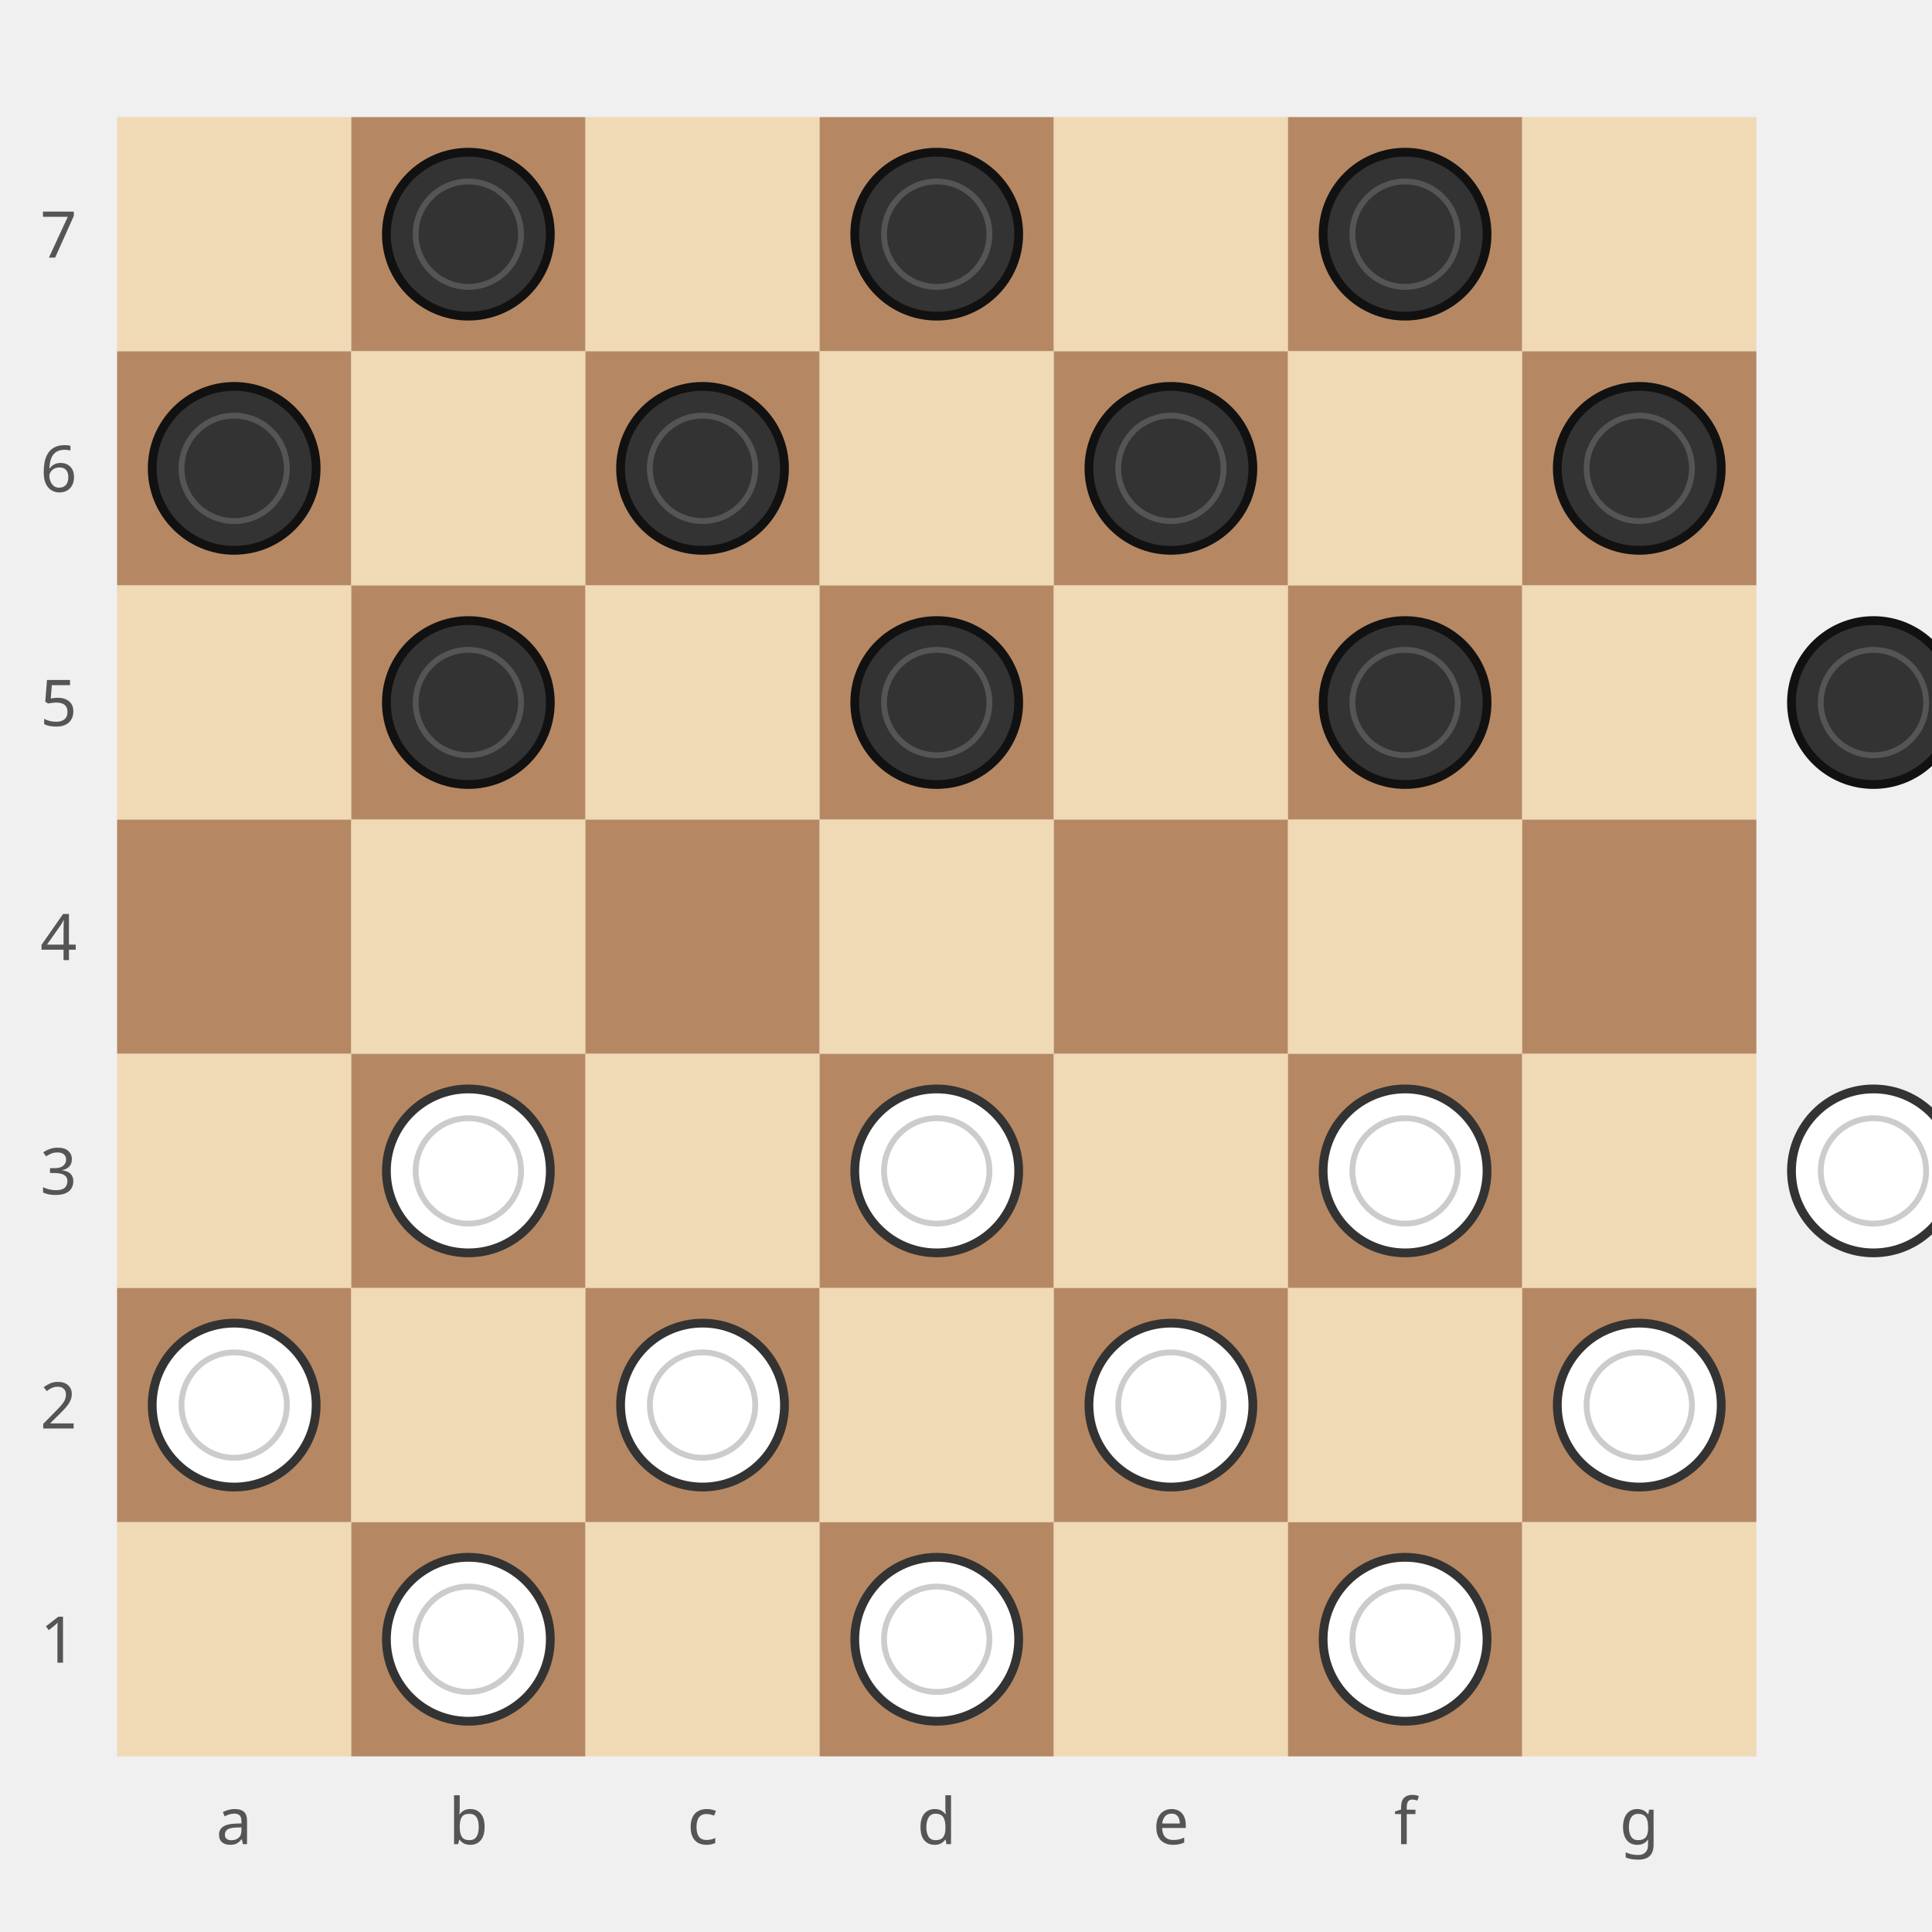
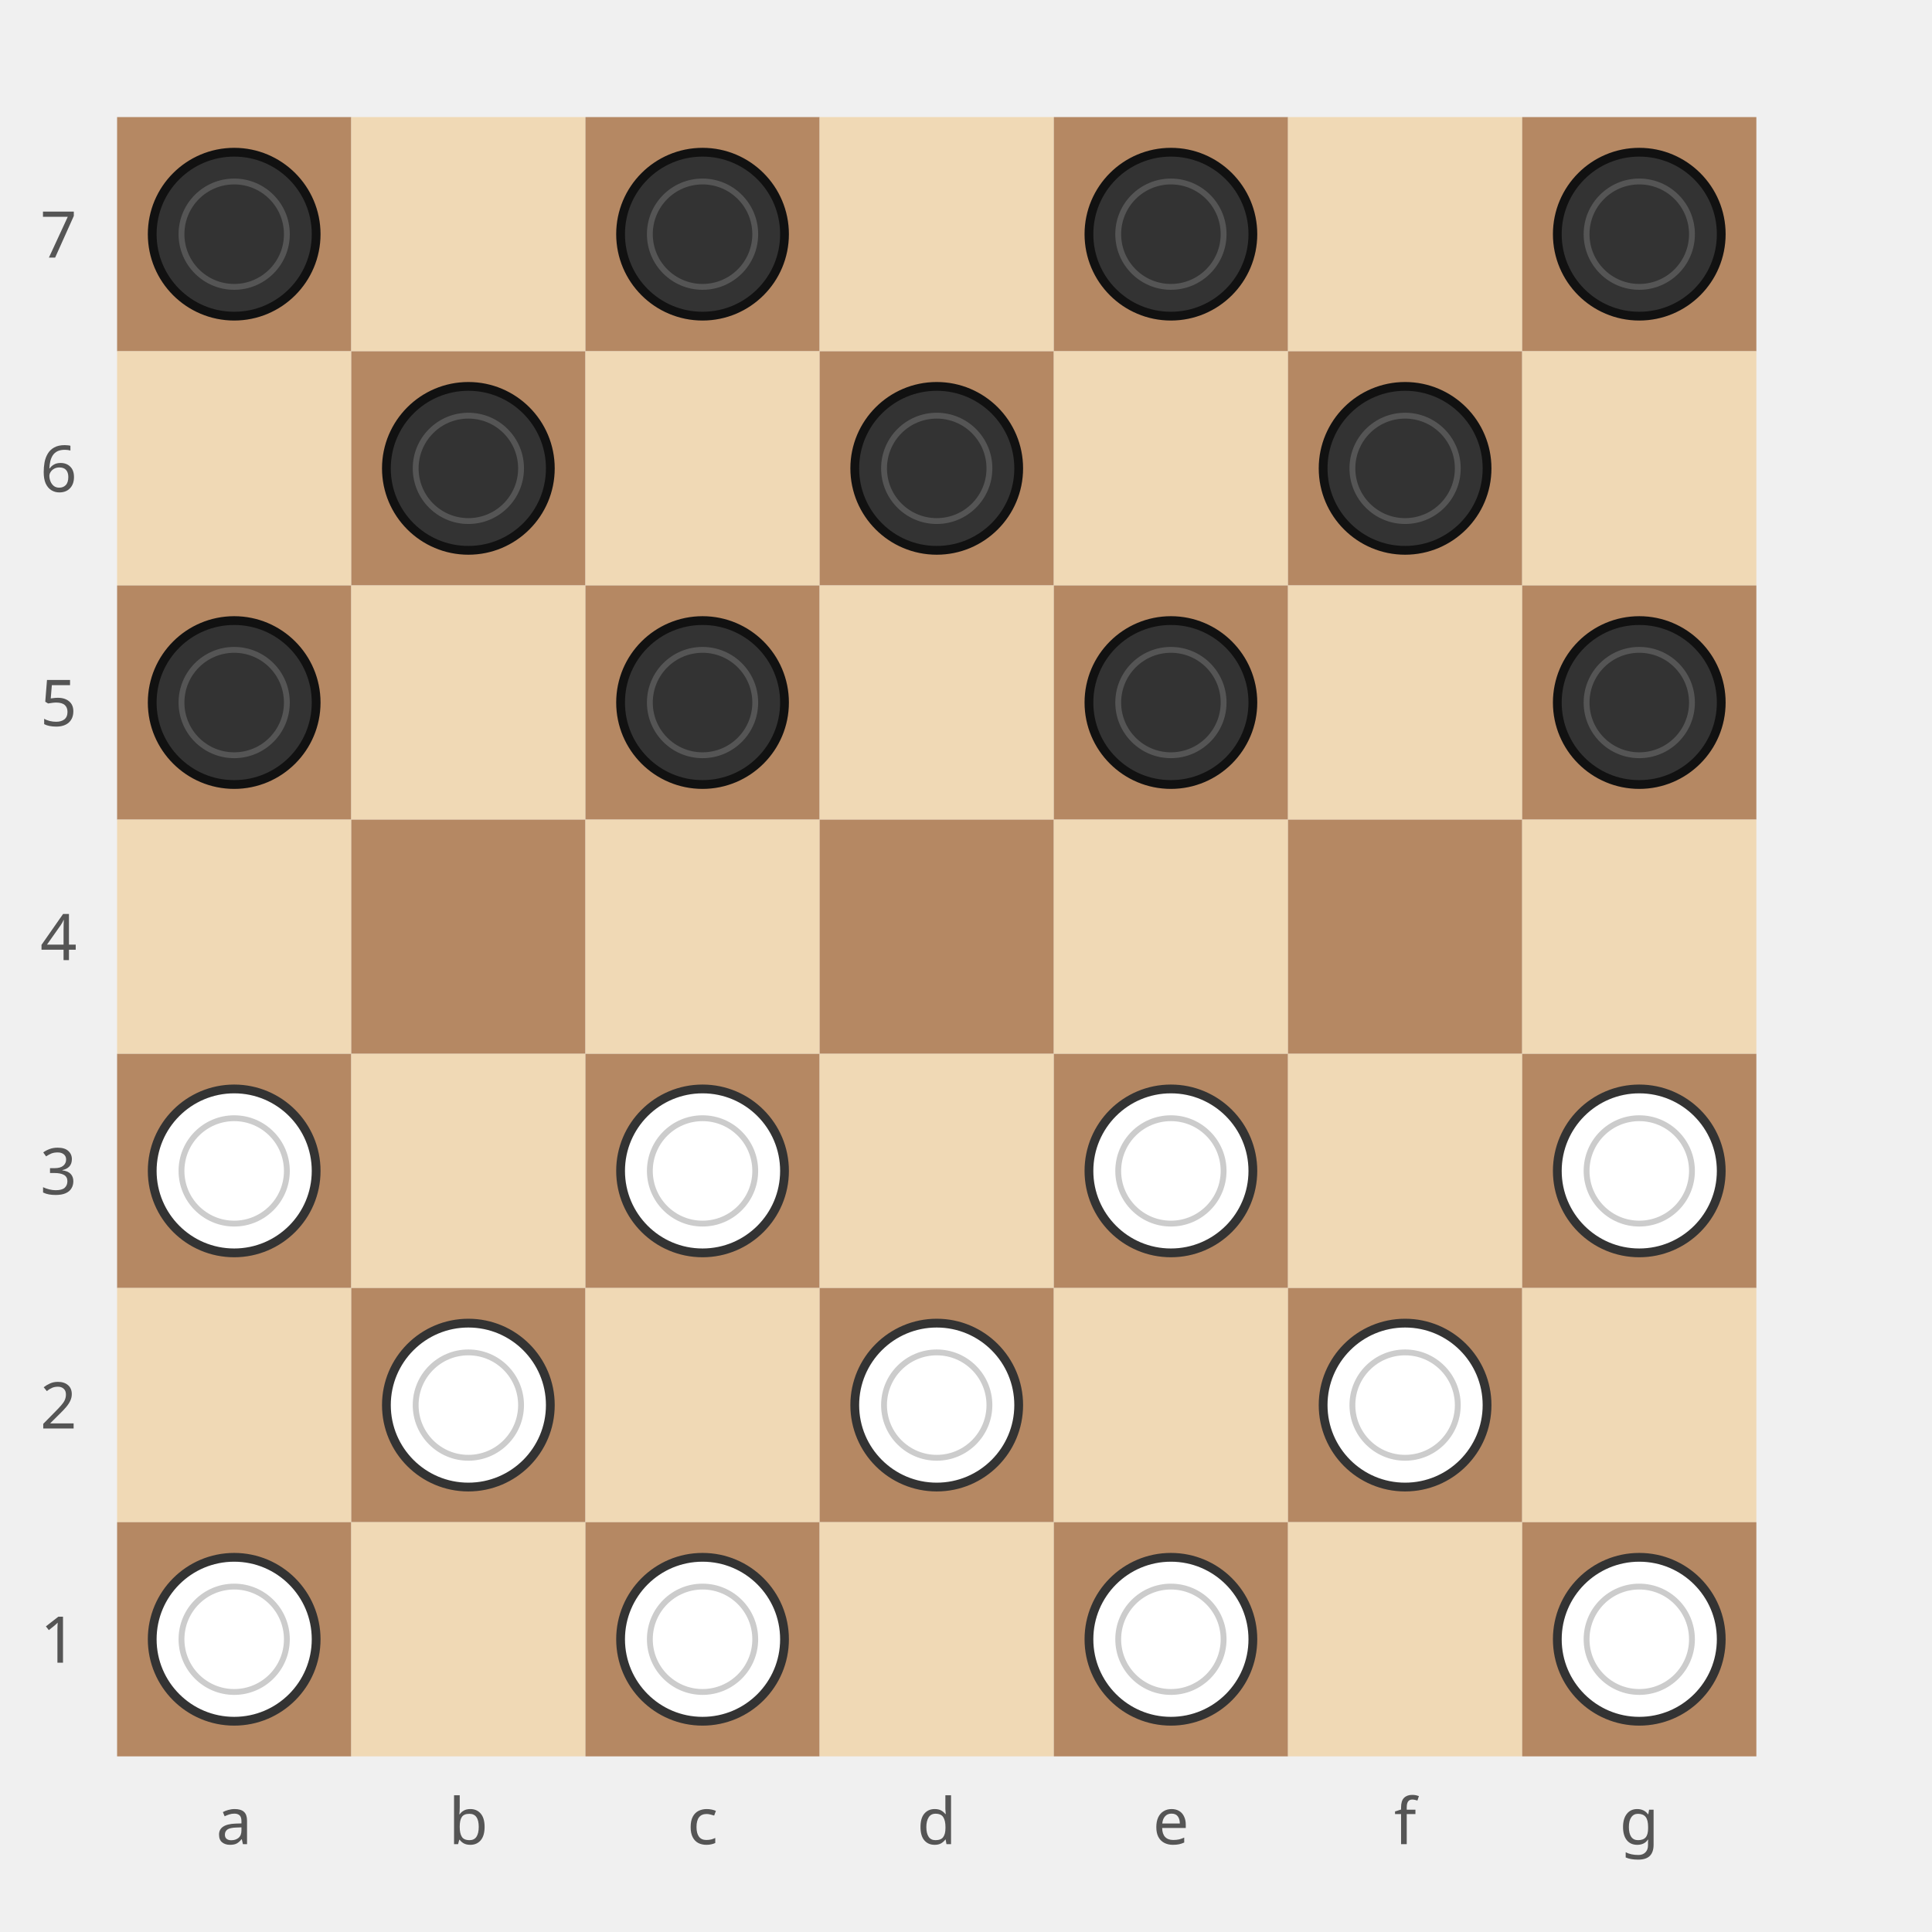
<svg xmlns="http://www.w3.org/2000/svg" viewBox="0 0 330 330" width="330" height="330">
  <defs>
    <symbol id="man-dark" viewBox="0 0 36 36">
      <circle cx="18" cy="18" r="14" fill="#333" stroke="#111" stroke-width="1.5" />
      <circle cx="18" cy="18" r="9" fill="none" stroke="#555" stroke-width="1" />
    </symbol>
    <symbol id="man-light" viewBox="0 0 36 36">
      <circle cx="18" cy="18" r="14" fill="#fff" stroke="#333" stroke-width="1.5" />
      <circle cx="18" cy="18" r="9" fill="none" stroke="#ccc" stroke-width="1" />
    </symbol>
  </defs>
  <g id="board">
-     <rect x="20" y="20" width="40" height="40" fill="#f0d9b5" />
-     <rect x="60" y="20" width="40" height="40" fill="#b58863" />
-     <rect x="100" y="20" width="40" height="40" fill="#f0d9b5" />
-     <rect x="140" y="20" width="40" height="40" fill="#b58863" />
-     <rect x="180" y="20" width="40" height="40" fill="#f0d9b5" />
-     <rect x="220" y="20" width="40" height="40" fill="#b58863" />
-     <rect x="260" y="20" width="40" height="40" fill="#f0d9b5" />
-     <rect x="20" y="60" width="40" height="40" fill="#b58863" />
-     <rect x="60" y="60" width="40" height="40" fill="#f0d9b5" />
-     <rect x="100" y="60" width="40" height="40" fill="#b58863" />
-     <rect x="140" y="60" width="40" height="40" fill="#f0d9b5" />
-     <rect x="180" y="60" width="40" height="40" fill="#b58863" />
-     <rect x="220" y="60" width="40" height="40" fill="#f0d9b5" />
-     <rect x="260" y="60" width="40" height="40" fill="#b58863" />
-     <rect x="20" y="100" width="40" height="40" fill="#f0d9b5" />
-     <rect x="60" y="100" width="40" height="40" fill="#b58863" />
-     <rect x="100" y="100" width="40" height="40" fill="#f0d9b5" />
-     <rect x="140" y="100" width="40" height="40" fill="#b58863" />
-     <rect x="180" y="100" width="40" height="40" fill="#f0d9b5" />
-     <rect x="220" y="100" width="40" height="40" fill="#b58863" />
-     <rect x="260" y="100" width="40" height="40" fill="#f0d9b5" />
-     <rect x="20" y="140" width="40" height="40" fill="#b58863" />
-     <rect x="60" y="140" width="40" height="40" fill="#f0d9b5" />
-     <rect x="100" y="140" width="40" height="40" fill="#b58863" />
-     <rect x="140" y="140" width="40" height="40" fill="#f0d9b5" />
-     <rect x="180" y="140" width="40" height="40" fill="#b58863" />
-     <rect x="220" y="140" width="40" height="40" fill="#f0d9b5" />
-     <rect x="260" y="140" width="40" height="40" fill="#b58863" />
-     <rect x="20" y="180" width="40" height="40" fill="#f0d9b5" />
-     <rect x="60" y="180" width="40" height="40" fill="#b58863" />
-     <rect x="100" y="180" width="40" height="40" fill="#f0d9b5" />
-     <rect x="140" y="180" width="40" height="40" fill="#b58863" />
-     <rect x="180" y="180" width="40" height="40" fill="#f0d9b5" />
-     <rect x="220" y="180" width="40" height="40" fill="#b58863" />
-     <rect x="260" y="180" width="40" height="40" fill="#f0d9b5" />
-     <rect x="20" y="220" width="40" height="40" fill="#b58863" />
-     <rect x="60" y="220" width="40" height="40" fill="#f0d9b5" />
-     <rect x="100" y="220" width="40" height="40" fill="#b58863" />
-     <rect x="140" y="220" width="40" height="40" fill="#f0d9b5" />
-     <rect x="180" y="220" width="40" height="40" fill="#b58863" />
-     <rect x="220" y="220" width="40" height="40" fill="#f0d9b5" />
-     <rect x="260" y="220" width="40" height="40" fill="#b58863" />
-     <rect x="20" y="260" width="40" height="40" fill="#f0d9b5" />
-     <rect x="60" y="260" width="40" height="40" fill="#b58863" />
-     <rect x="100" y="260" width="40" height="40" fill="#f0d9b5" />
-     <rect x="140" y="260" width="40" height="40" fill="#b58863" />
-     <rect x="180" y="260" width="40" height="40" fill="#f0d9b5" />
-     <rect x="220" y="260" width="40" height="40" fill="#b58863" />
-     <rect x="260" y="260" width="40" height="40" fill="#f0d9b5" />
+     <rect x="20" y="20" width="40" height="40" fill="#b58863" />
+     <rect x="60" y="20" width="40" height="40" fill="#f0d9b5" />
+     <rect x="100" y="20" width="40" height="40" fill="#b58863" />
+     <rect x="140" y="20" width="40" height="40" fill="#f0d9b5" />
+     <rect x="180" y="20" width="40" height="40" fill="#b58863" />
+     <rect x="220" y="20" width="40" height="40" fill="#f0d9b5" />
+     <rect x="260" y="20" width="40" height="40" fill="#b58863" />
+     <rect x="20" y="60" width="40" height="40" fill="#f0d9b5" />
+     <rect x="60" y="60" width="40" height="40" fill="#b58863" />
+     <rect x="100" y="60" width="40" height="40" fill="#f0d9b5" />
+     <rect x="140" y="60" width="40" height="40" fill="#b58863" />
+     <rect x="180" y="60" width="40" height="40" fill="#f0d9b5" />
+     <rect x="220" y="60" width="40" height="40" fill="#b58863" />
+     <rect x="260" y="60" width="40" height="40" fill="#f0d9b5" />
+     <rect x="20" y="100" width="40" height="40" fill="#b58863" />
+     <rect x="60" y="100" width="40" height="40" fill="#f0d9b5" />
+     <rect x="100" y="100" width="40" height="40" fill="#b58863" />
+     <rect x="140" y="100" width="40" height="40" fill="#f0d9b5" />
+     <rect x="180" y="100" width="40" height="40" fill="#b58863" />
+     <rect x="220" y="100" width="40" height="40" fill="#f0d9b5" />
+     <rect x="260" y="100" width="40" height="40" fill="#b58863" />
+     <rect x="20" y="140" width="40" height="40" fill="#f0d9b5" />
+     <rect x="60" y="140" width="40" height="40" fill="#b58863" />
+     <rect x="100" y="140" width="40" height="40" fill="#f0d9b5" />
+     <rect x="140" y="140" width="40" height="40" fill="#b58863" />
+     <rect x="180" y="140" width="40" height="40" fill="#f0d9b5" />
+     <rect x="220" y="140" width="40" height="40" fill="#b58863" />
+     <rect x="260" y="140" width="40" height="40" fill="#f0d9b5" />
+     <rect x="20" y="180" width="40" height="40" fill="#b58863" />
+     <rect x="60" y="180" width="40" height="40" fill="#f0d9b5" />
+     <rect x="100" y="180" width="40" height="40" fill="#b58863" />
+     <rect x="140" y="180" width="40" height="40" fill="#f0d9b5" />
+     <rect x="180" y="180" width="40" height="40" fill="#b58863" />
+     <rect x="220" y="180" width="40" height="40" fill="#f0d9b5" />
+     <rect x="260" y="180" width="40" height="40" fill="#b58863" />
+     <rect x="20" y="220" width="40" height="40" fill="#f0d9b5" />
+     <rect x="60" y="220" width="40" height="40" fill="#b58863" />
+     <rect x="100" y="220" width="40" height="40" fill="#f0d9b5" />
+     <rect x="140" y="220" width="40" height="40" fill="#b58863" />
+     <rect x="180" y="220" width="40" height="40" fill="#f0d9b5" />
+     <rect x="220" y="220" width="40" height="40" fill="#b58863" />
+     <rect x="260" y="220" width="40" height="40" fill="#f0d9b5" />
+     <rect x="20" y="260" width="40" height="40" fill="#b58863" />
+     <rect x="60" y="260" width="40" height="40" fill="#f0d9b5" />
+     <rect x="100" y="260" width="40" height="40" fill="#b58863" />
+     <rect x="140" y="260" width="40" height="40" fill="#f0d9b5" />
+     <rect x="180" y="260" width="40" height="40" fill="#b58863" />
+     <rect x="220" y="260" width="40" height="40" fill="#f0d9b5" />
+     <rect x="260" y="260" width="40" height="40" fill="#b58863" />
  </g>
  <g id="dark-pieces">
-     <use href="#man-dark" x="62" y="22" width="36" height="36" />
-     <use href="#man-dark" x="142" y="22" width="36" height="36" />
-     <use href="#man-dark" x="222" y="22" width="36" height="36" />
-     <use href="#man-dark" x="22" y="62" width="36" height="36" />
-     <use href="#man-dark" x="102" y="62" width="36" height="36" />
-     <use href="#man-dark" x="182" y="62" width="36" height="36" />
-     <use href="#man-dark" x="262" y="62" width="36" height="36" />
-     <use href="#man-dark" x="62" y="102" width="36" height="36" />
-     <use href="#man-dark" x="142" y="102" width="36" height="36" />
-     <use href="#man-dark" x="222" y="102" width="36" height="36" />
-     <use href="#man-dark" x="302" y="102" width="36" height="36" />
+     <use href="#man-dark" x="22" y="22" width="36" height="36" />
+     <use href="#man-dark" x="102" y="22" width="36" height="36" />
+     <use href="#man-dark" x="182" y="22" width="36" height="36" />
+     <use href="#man-dark" x="262" y="22" width="36" height="36" />
+     <use href="#man-dark" x="62" y="62" width="36" height="36" />
+     <use href="#man-dark" x="142" y="62" width="36" height="36" />
+     <use href="#man-dark" x="222" y="62" width="36" height="36" />
+     <use href="#man-dark" x="22" y="102" width="36" height="36" />
+     <use href="#man-dark" x="102" y="102" width="36" height="36" />
+     <use href="#man-dark" x="182" y="102" width="36" height="36" />
+     <use href="#man-dark" x="262" y="102" width="36" height="36" />
  </g>
  <g id="light-pieces">
-     <use href="#man-light" x="62" y="182" width="36" height="36" />
-     <use href="#man-light" x="142" y="182" width="36" height="36" />
-     <use href="#man-light" x="222" y="182" width="36" height="36" />
-     <use href="#man-light" x="302" y="182" width="36" height="36" />
-     <use href="#man-light" x="22" y="222" width="36" height="36" />
-     <use href="#man-light" x="102" y="222" width="36" height="36" />
-     <use href="#man-light" x="182" y="222" width="36" height="36" />
-     <use href="#man-light" x="262" y="222" width="36" height="36" />
-     <use href="#man-light" x="62" y="262" width="36" height="36" />
-     <use href="#man-light" x="142" y="262" width="36" height="36" />
-     <use href="#man-light" x="222" y="262" width="36" height="36" />
+     <use href="#man-light" x="22" y="182" width="36" height="36" />
+     <use href="#man-light" x="102" y="182" width="36" height="36" />
+     <use href="#man-light" x="182" y="182" width="36" height="36" />
+     <use href="#man-light" x="262" y="182" width="36" height="36" />
+     <use href="#man-light" x="62" y="222" width="36" height="36" />
+     <use href="#man-light" x="142" y="222" width="36" height="36" />
+     <use href="#man-light" x="222" y="222" width="36" height="36" />
+     <use href="#man-light" x="22" y="262" width="36" height="36" />
+     <use href="#man-light" x="102" y="262" width="36" height="36" />
+     <use href="#man-light" x="182" y="262" width="36" height="36" />
+     <use href="#man-light" x="262" y="262" width="36" height="36" />
  </g>
  <g font-family="sans-serif" font-size="11" text-anchor="middle" fill="#555">
    <text x="40" y="315">a</text>
    <text x="80" y="315">b</text>
    <text x="120" y="315">c</text>
    <text x="160" y="315">d</text>
    <text x="200" y="315">e</text>
    <text x="240" y="315">f</text>
    <text x="280" y="315">g</text>
  </g>
  <g font-family="sans-serif" font-size="11" text-anchor="middle" fill="#555">
    <text x="10" y="44">7</text>
    <text x="10" y="84">6</text>
    <text x="10" y="124">5</text>
    <text x="10" y="164">4</text>
    <text x="10" y="204">3</text>
    <text x="10" y="244">2</text>
    <text x="10" y="284">1</text>
  </g>
</svg>
